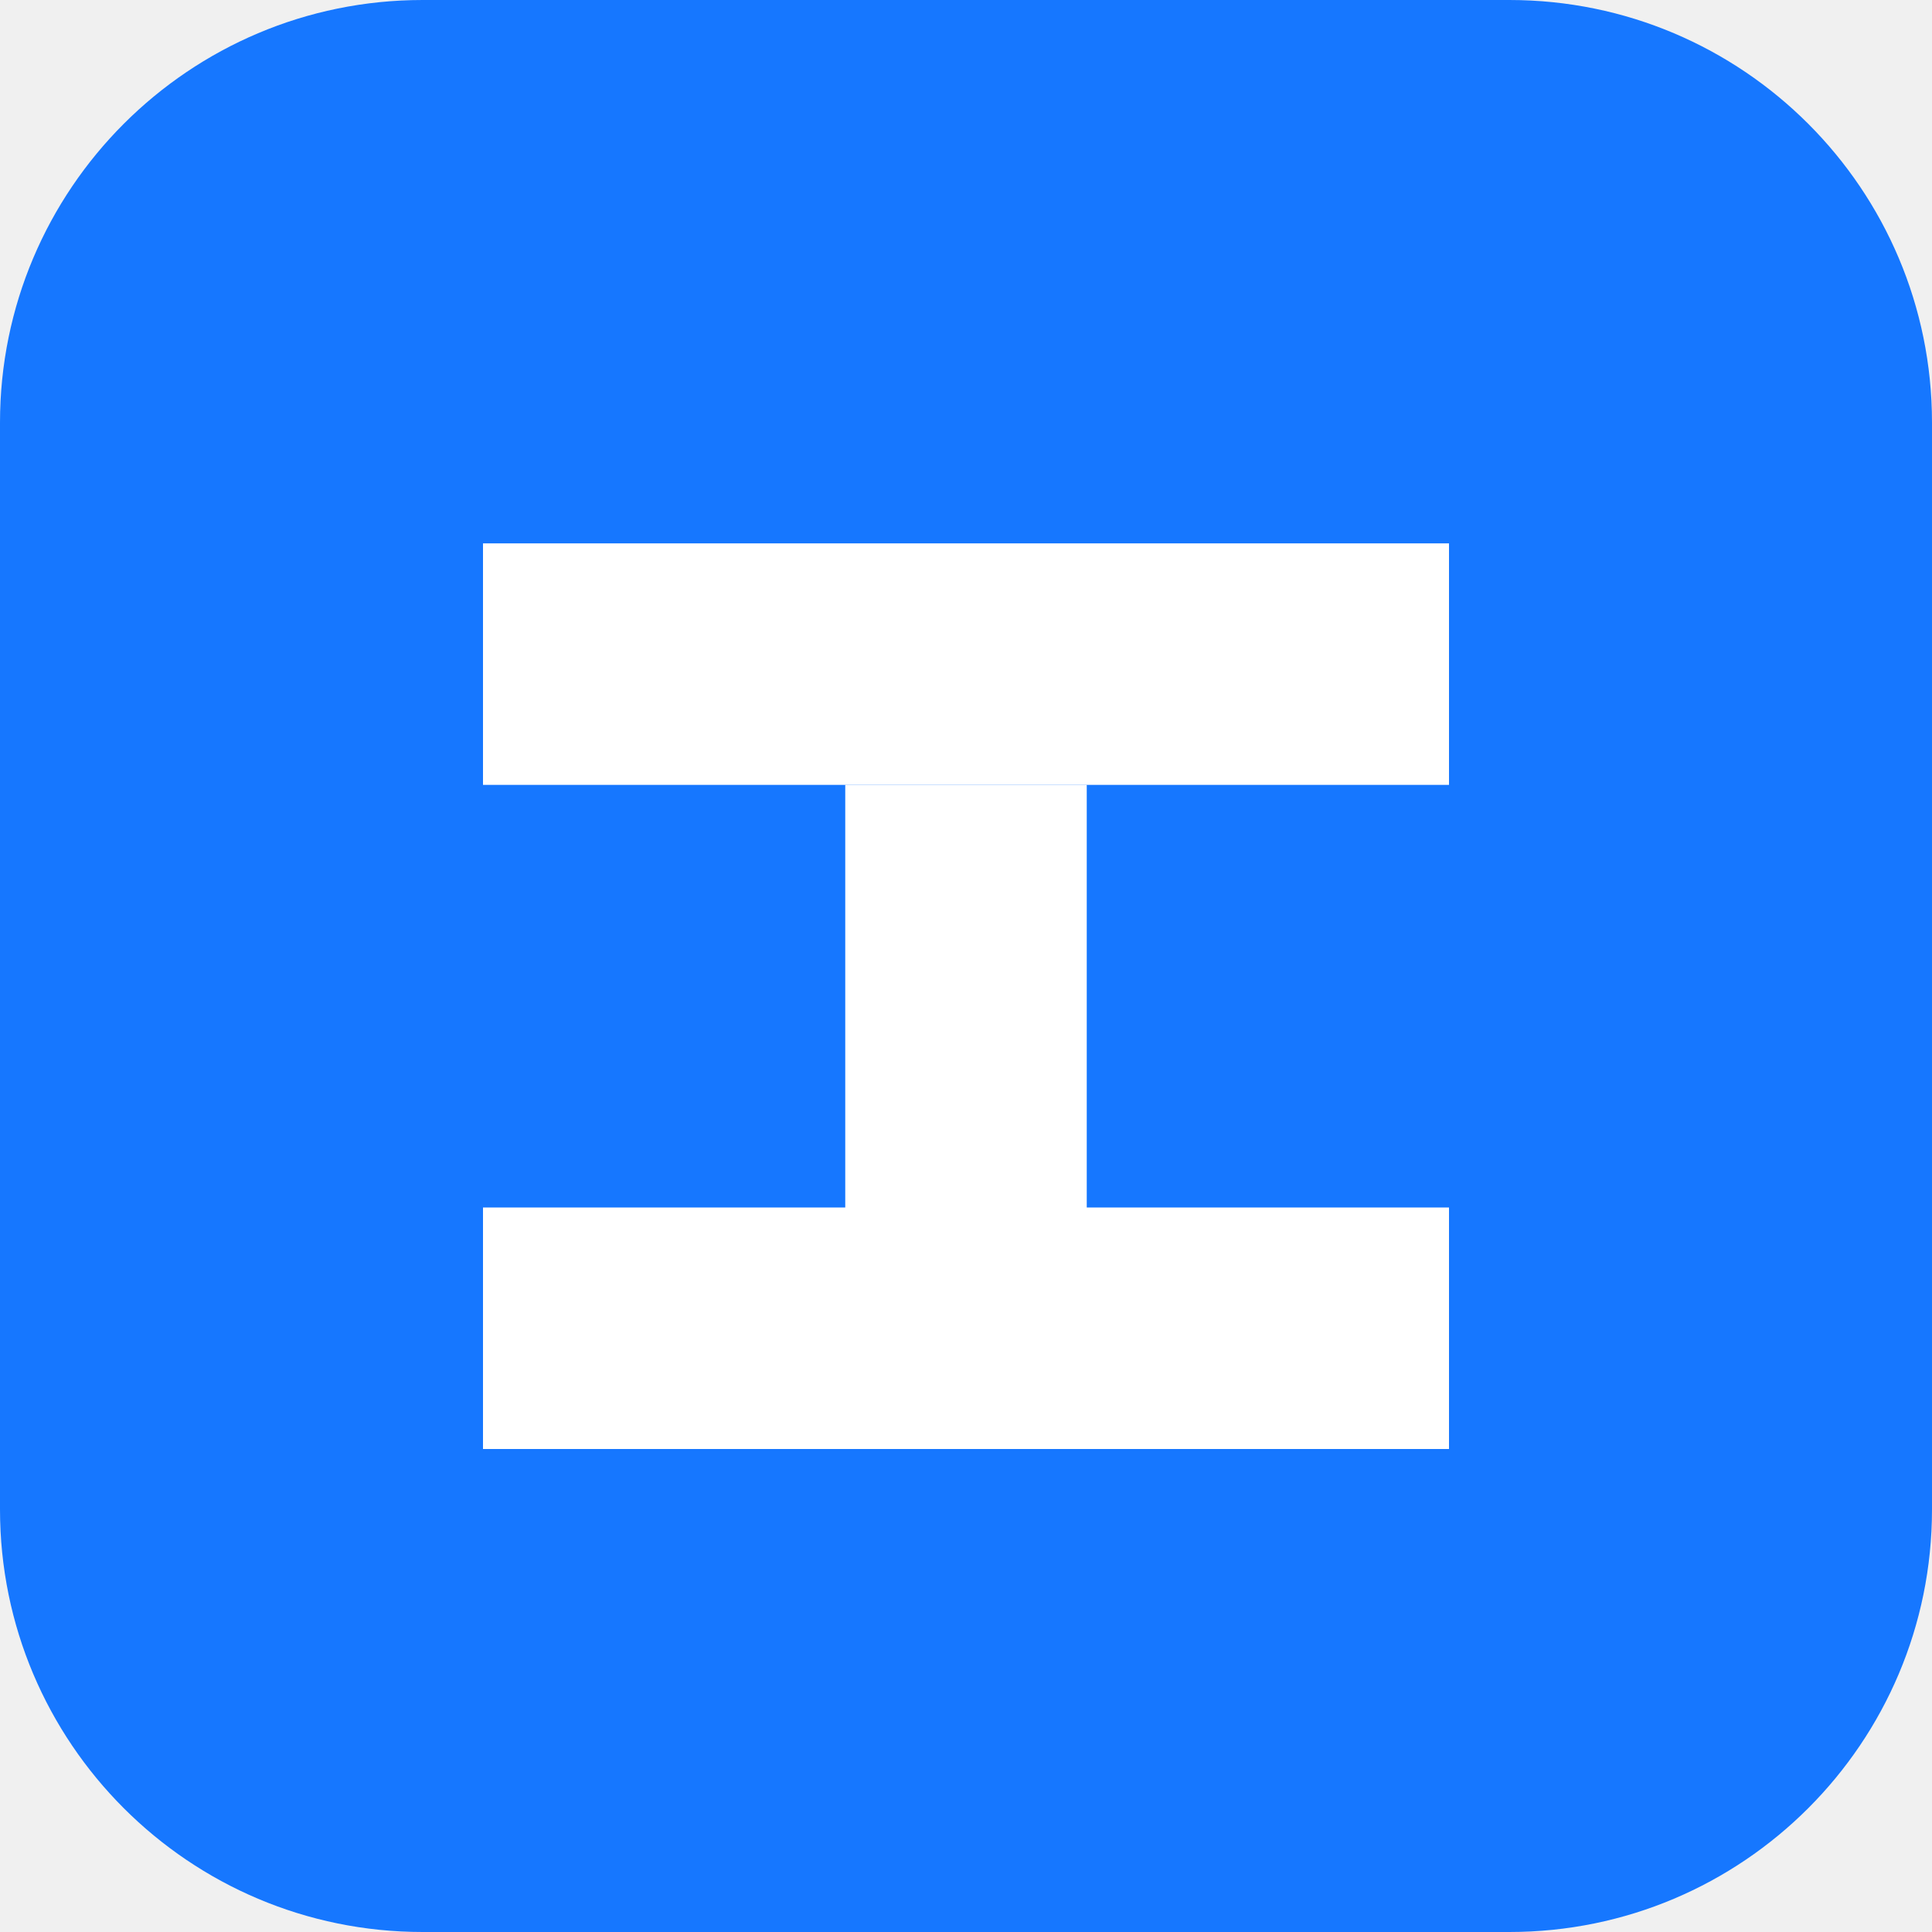
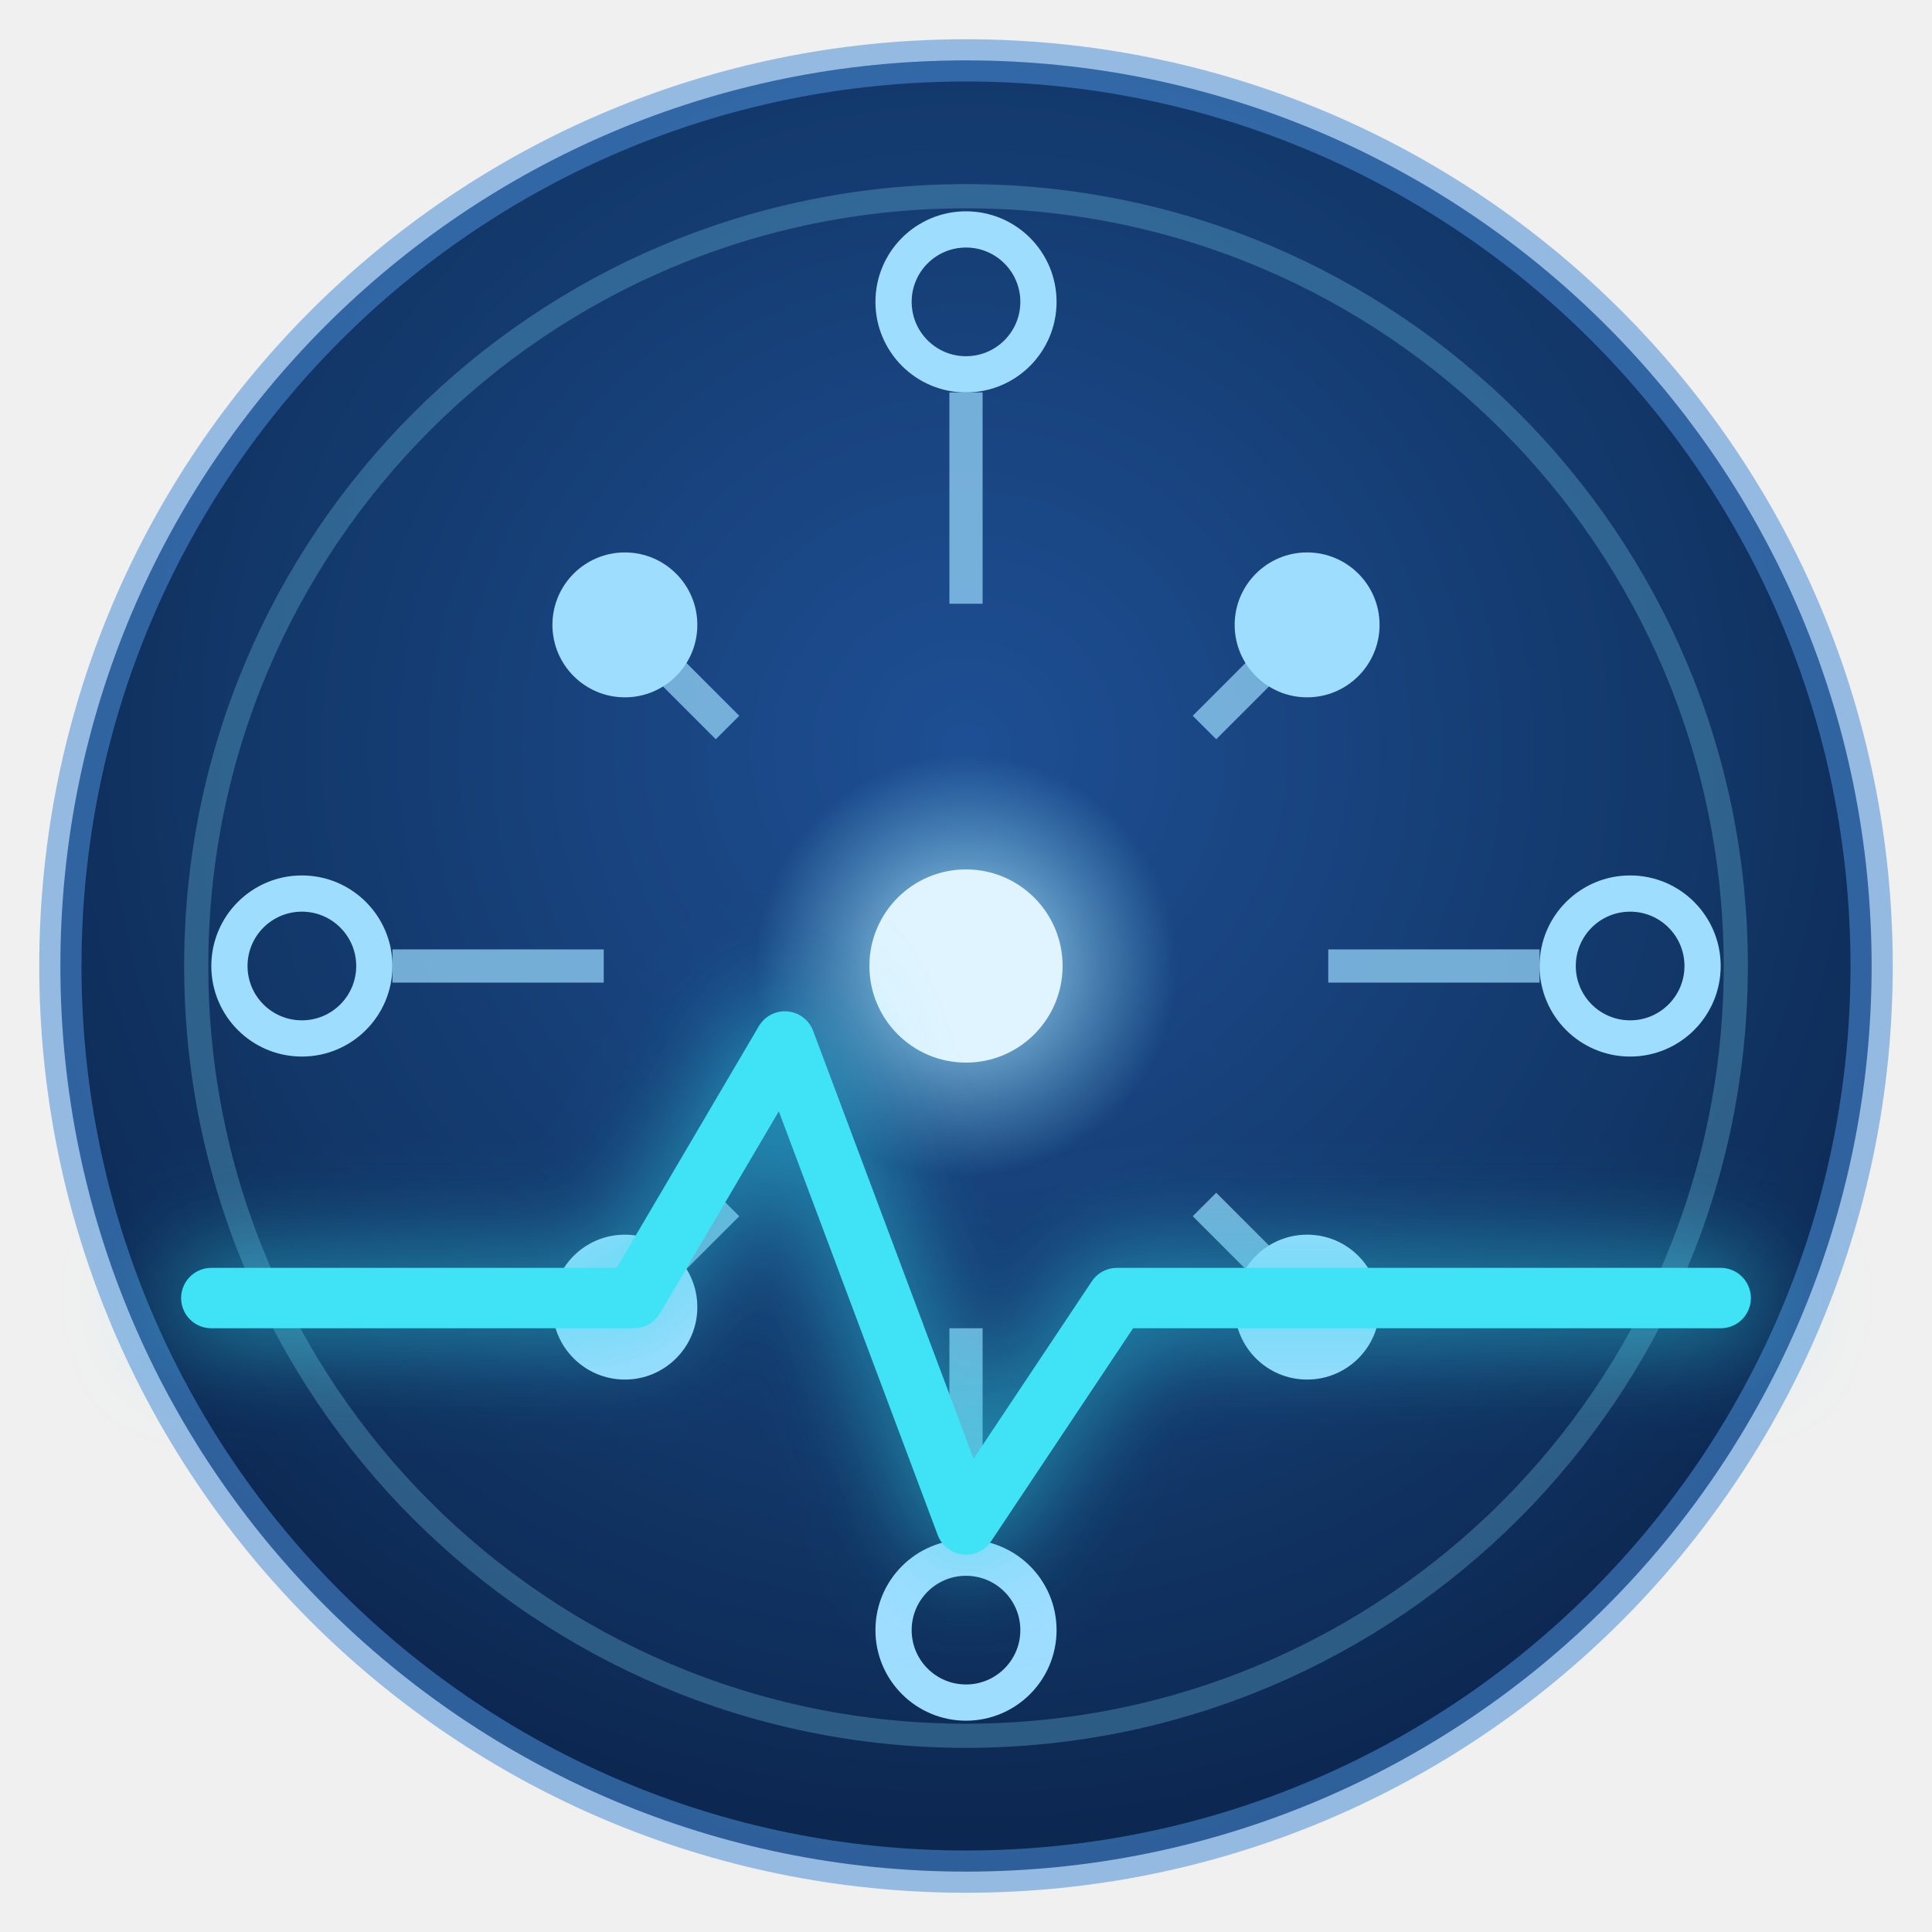
- <svg xmlns="http://www.w3.org/2000/svg" viewBox="0 0 64 64">
-   <rect width="64" height="64" rx="14" fill="#1677ff" />
-   <path d="M16 18h32v8H16z" fill="#ffffff" />
-   <path d="M28 26h8v22h-8z" fill="#ffffff" />
-   <path d="M16 40h32v8H16z" fill="#ffffff" />
+ <svg xmlns="http://www.w3.org/2000/svg" viewBox="0 0 64 64" fill="none">
+   <defs>
+     <radialGradient id="bm-bg" cx="50%" cy="38%" r="74%">
+       <stop offset="0%" stop-color="#1E4F94" />
+       <stop offset="55%" stop-color="#123768" />
+       <stop offset="100%" stop-color="#081C40" />
+     </radialGradient>
+     <radialGradient id="bm-glow" cx="50%" cy="50%" r="50%">
+       <stop offset="0%" stop-color="#BFE9FF" stop-opacity=".95" />
+       <stop offset="100%" stop-color="#7AD7F5" stop-opacity="0" />
+     </radialGradient>
+     <filter id="bm-blur" x="-40%" y="-40%" width="180%" height="180%">
+       <feGaussianBlur stdDeviation="1.6" />
+     </filter>
+   </defs>
+   <circle cx="32" cy="32" r="30" fill="url(#bm-bg)" stroke="#4C8FD6" stroke-opacity=".55" stroke-width="1.4" />
+   <circle cx="32" cy="32" r="25.5" stroke="#7AD7F5" stroke-opacity=".28" stroke-width=".8" />
+   <g stroke="#8FCDF2" stroke-opacity=".78" stroke-width="1.1">
+     <path d="M32 13v7M32 44v7M13 32h7M44 32h7" />
+     <path d="M19.2 19.2l4.9 4.9M39.9 39.9l4.9 4.9M44.8 19.2l-4.9 4.9M24.1 39.9l-4.9 4.9" />
+   </g>
+   <g>
+     <circle cx="32" cy="10" r="2.4" stroke="#9FDDFF" stroke-width="1.2" />
+     <circle cx="43.3" cy="20.7" r="2.4" fill="#9FDDFF" />
+     <circle cx="54" cy="32" r="2.4" stroke="#9FDDFF" stroke-width="1.2" />
+     <circle cx="43.3" cy="43.3" r="2.4" fill="#9FDDFF" />
+     <circle cx="32" cy="54" r="2.4" stroke="#9FDDFF" stroke-width="1.2" />
+     <circle cx="20.7" cy="43.3" r="2.4" fill="#9FDDFF" />
+     <circle cx="10" cy="32" r="2.4" stroke="#9FDDFF" stroke-width="1.2" />
+     <circle cx="20.7" cy="20.7" r="2.4" fill="#9FDDFF" />
+   </g>
+   <circle cx="32" cy="32" r="7" fill="url(#bm-glow)" />
+   <circle cx="32" cy="32" r="3.2" fill="#DFF4FF" />
+   <path d="M7 43h14l5-8.5 6 16 5-7.5h20" stroke="#2FD6E8" stroke-width="2.8" stroke-linecap="round" stroke-linejoin="round" filter="url(#bm-blur)" opacity=".55" />
+   <path d="M7 43h14l5-8.5 6 16 5-7.5h20" stroke="#3FE3F5" stroke-width="2" stroke-linecap="round" stroke-linejoin="round" />
</svg>
